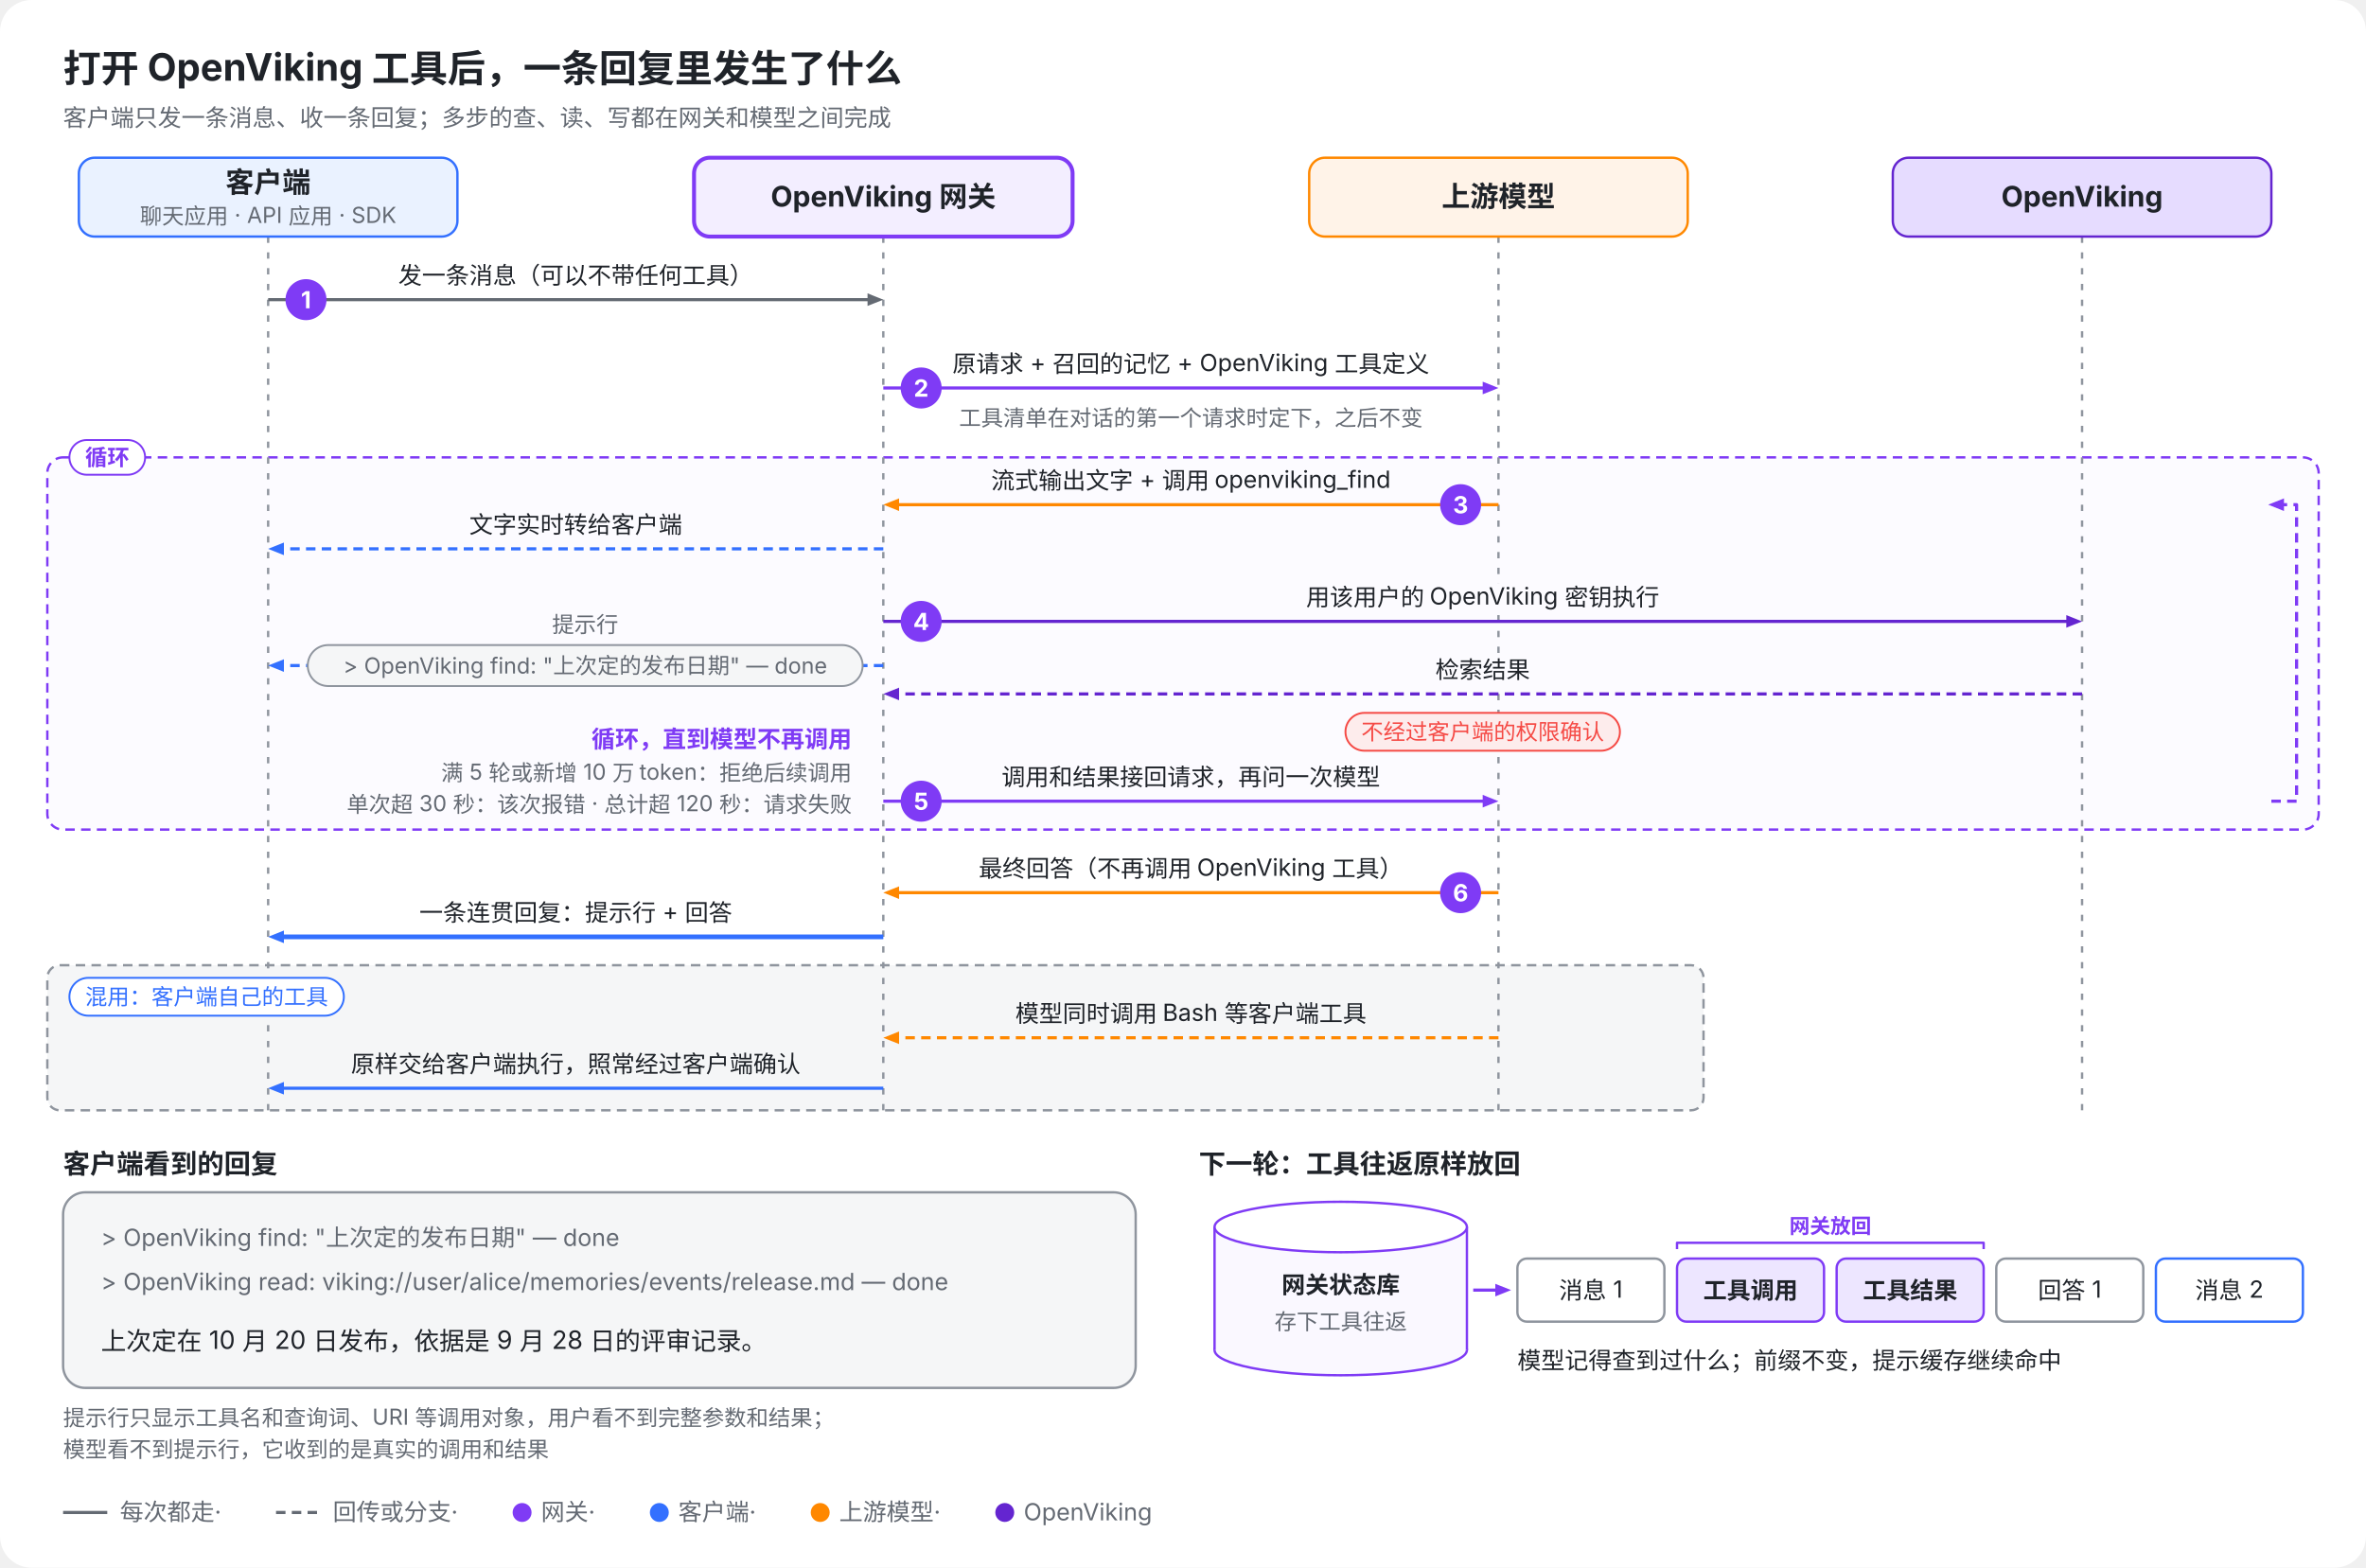
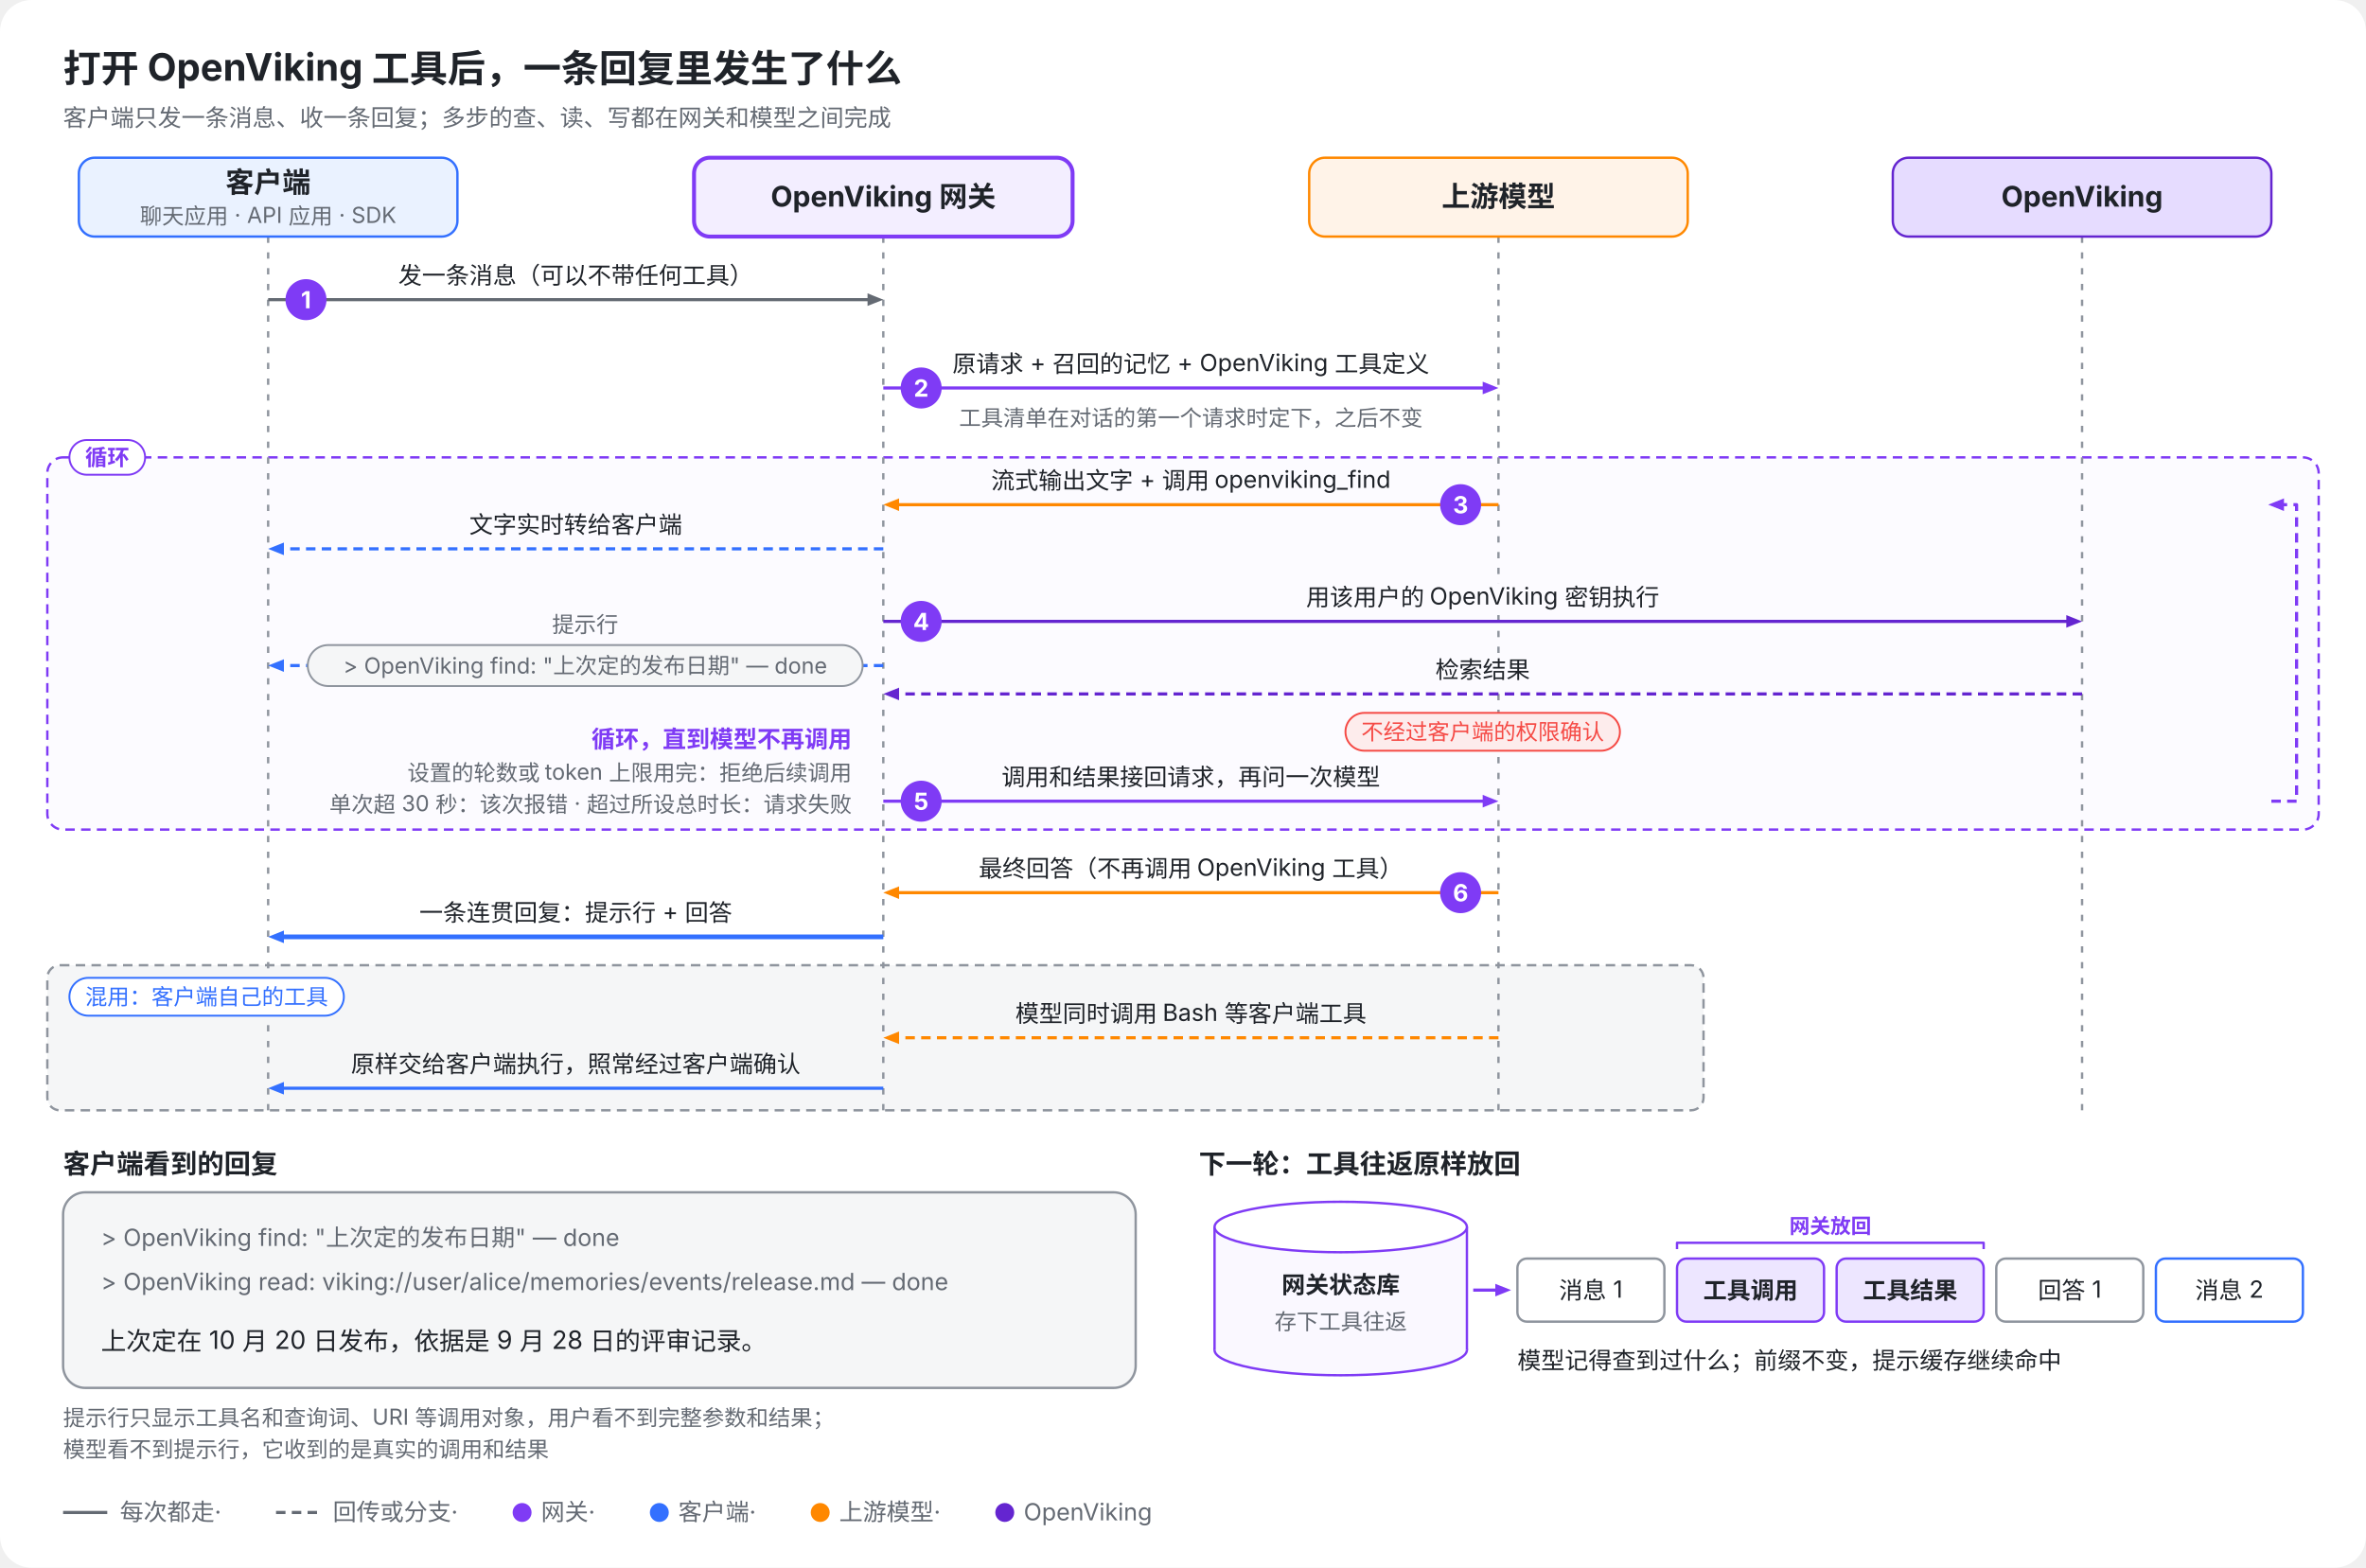
<svg xmlns="http://www.w3.org/2000/svg" width="1500" height="994" viewBox="0 0 1500 994">
  <rect x="0" y="0" width="1500" height="994" rx="20" fill="#FFFFFF" />
  <text x="40" y="52" font-family="Inter, -apple-system, BlinkMacSystemFont, 'Segoe UI', 'PingFang SC', 'Hiragino Sans GB', 'Microsoft YaHei', 'Noto Sans SC', 'Noto Sans CJK SC', sans-serif" font-size="24" font-weight="700" fill="#1F2329" text-anchor="start">打开 OpenViking 工具后，一条回复里发生了什么</text>
  <text x="40" y="80" font-family="Inter, -apple-system, BlinkMacSystemFont, 'Segoe UI', 'PingFang SC', 'Hiragino Sans GB', 'Microsoft YaHei', 'Noto Sans SC', 'Noto Sans CJK SC', sans-serif" font-size="15" font-weight="400" fill="#646A73" text-anchor="start">客户端只发一条消息、收一条回复；多步的查、读、写都在网关和模型之间完成</text>
  <rect x="30" y="290" width="1440" height="236" rx="10" fill="#FCFBFF" stroke="#7F3BF5" stroke-width="1.5" stroke-dasharray="6 4" />
  <rect x="30" y="612" width="1050" height="92" rx="8" fill="#F5F6F7" stroke="#8F959E" stroke-width="1.5" stroke-dasharray="6 4" />
  <polyline points="170,150 170,706" fill="none" stroke="#8F959E" stroke-width="1.5" stroke-linejoin="round" stroke-dasharray="4 6" />
  <polyline points="560,150 560,706" fill="none" stroke="#8F959E" stroke-width="1.5" stroke-linejoin="round" stroke-dasharray="4 6" />
  <polyline points="950,150 950,706" fill="none" stroke="#8F959E" stroke-width="1.5" stroke-linejoin="round" stroke-dasharray="4 6" />
  <polyline points="1320,150 1320,706" fill="none" stroke="#8F959E" stroke-width="1.5" stroke-linejoin="round" stroke-dasharray="4 6" />
  <rect x="50" y="100" width="240" height="50" rx="10" fill="#EAF2FF" stroke="#3370FF" stroke-width="1.5" />
  <text x="170" y="122" font-family="Inter, -apple-system, BlinkMacSystemFont, 'Segoe UI', 'PingFang SC', 'Hiragino Sans GB', 'Microsoft YaHei', 'Noto Sans SC', 'Noto Sans CJK SC', sans-serif" font-size="18" font-weight="700" fill="#1F2329" text-anchor="middle">客户端</text>
  <text x="170" y="142" font-family="Inter, -apple-system, BlinkMacSystemFont, 'Segoe UI', 'PingFang SC', 'Hiragino Sans GB', 'Microsoft YaHei', 'Noto Sans SC', 'Noto Sans CJK SC', sans-serif" font-size="14" font-weight="400" fill="#646A73" text-anchor="middle">聊天应用 · API 应用 · SDK</text>
  <rect x="440" y="100" width="240" height="50" rx="10" fill="#F3EEFF" stroke="#7F3BF5" stroke-width="2.5" />
  <text x="560" y="131" font-family="Inter, -apple-system, BlinkMacSystemFont, 'Segoe UI', 'PingFang SC', 'Hiragino Sans GB', 'Microsoft YaHei', 'Noto Sans SC', 'Noto Sans CJK SC', sans-serif" font-size="18" font-weight="700" fill="#1F2329" text-anchor="middle">OpenViking 网关</text>
  <rect x="830" y="100" width="240" height="50" rx="10" fill="#FFF3E8" stroke="#FF8800" stroke-width="1.5" />
  <text x="950" y="131" font-family="Inter, -apple-system, BlinkMacSystemFont, 'Segoe UI', 'PingFang SC', 'Hiragino Sans GB', 'Microsoft YaHei', 'Noto Sans SC', 'Noto Sans CJK SC', sans-serif" font-size="18" font-weight="700" fill="#1F2329" text-anchor="middle">上游模型</text>
  <rect x="1200" y="100" width="240" height="50" rx="10" fill="#E6DCFF" stroke="#6425D0" stroke-width="1.5" />
  <text x="1320" y="131" font-family="Inter, -apple-system, BlinkMacSystemFont, 'Segoe UI', 'PingFang SC', 'Hiragino Sans GB', 'Microsoft YaHei', 'Noto Sans SC', 'Noto Sans CJK SC', sans-serif" font-size="18" font-weight="700" fill="#1F2329" text-anchor="middle">OpenViking</text>
  <polyline points="170,190 551,190" fill="none" stroke="#646A73" stroke-width="2" stroke-linejoin="round" />
  <polygon points="560,190 550,194 550,186" fill="#646A73" />
  <rect x="249.5" y="165.75" width="231" height="19.5" rx="3" fill="#FFFFFF" />
  <text x="365" y="180" font-family="Inter, -apple-system, BlinkMacSystemFont, 'Segoe UI', 'PingFang SC', 'Hiragino Sans GB', 'Microsoft YaHei', 'Noto Sans SC', 'Noto Sans CJK SC', sans-serif" font-size="15" font-weight="400" fill="#1F2329" text-anchor="middle">发一条消息（可以不带任何工具）</text>
  <circle cx="194" cy="190" r="13" fill="#7F3BF5" />
  <text x="194" y="195.5" font-family="Inter, -apple-system, BlinkMacSystemFont, 'Segoe UI', 'PingFang SC', 'Hiragino Sans GB', 'Microsoft YaHei', 'Noto Sans SC', 'Noto Sans CJK SC', sans-serif" font-size="15" font-weight="700" fill="#FFFFFF" text-anchor="middle">1</text>
  <polyline points="560,246 941,246" fill="none" stroke="#7F3BF5" stroke-width="2" stroke-linejoin="round" />
  <polygon points="950,246 940,250 940,242" fill="#7F3BF5" />
  <rect x="596.75" y="221.75" width="316.5" height="19.5" rx="3" fill="#FFFFFF" />
  <text x="755" y="236" font-family="Inter, -apple-system, BlinkMacSystemFont, 'Segoe UI', 'PingFang SC', 'Hiragino Sans GB', 'Microsoft YaHei', 'Noto Sans SC', 'Noto Sans CJK SC', sans-serif" font-size="15" font-weight="400" fill="#1F2329" text-anchor="middle">原请求 + 召回的记忆 + OpenViking 工具定义</text>
  <circle cx="584" cy="246" r="13" fill="#7F3BF5" />
  <text x="584" y="251.5" font-family="Inter, -apple-system, BlinkMacSystemFont, 'Segoe UI', 'PingFang SC', 'Hiragino Sans GB', 'Microsoft YaHei', 'Noto Sans SC', 'Noto Sans CJK SC', sans-serif" font-size="15" font-weight="700" fill="#FFFFFF" text-anchor="middle">2</text>
  <text x="755" y="270" font-family="Inter, -apple-system, BlinkMacSystemFont, 'Segoe UI', 'PingFang SC', 'Hiragino Sans GB', 'Microsoft YaHei', 'Noto Sans SC', 'Noto Sans CJK SC', sans-serif" font-size="14" font-weight="400" fill="#646A73" text-anchor="middle">工具清单在对话的第一个请求时定下，之后不变</text>
  <rect x="44" y="279" width="48" height="22" rx="11" fill="#FFFFFF" stroke="#7F3BF5" stroke-width="1.2" />
  <text x="68" y="295.04" font-family="Inter, -apple-system, BlinkMacSystemFont, 'Segoe UI', 'PingFang SC', 'Hiragino Sans GB', 'Microsoft YaHei', 'Noto Sans SC', 'Noto Sans CJK SC', sans-serif" font-size="14" font-weight="700" fill="#7F3BF5" text-anchor="middle">循环</text>
  <polyline points="950,320 569,320" fill="none" stroke="#FF8800" stroke-width="2" stroke-linejoin="round" />
  <polygon points="560,320 570,316 570,324" fill="#FF8800" />
  <rect x="613.25" y="295.75" width="283.5" height="19.5" rx="3" fill="#FCFBFF" />
  <text x="755" y="310" font-family="Inter, -apple-system, BlinkMacSystemFont, 'Segoe UI', 'PingFang SC', 'Hiragino Sans GB', 'Microsoft YaHei', 'Noto Sans SC', 'Noto Sans CJK SC', sans-serif" font-size="15" font-weight="400" fill="#1F2329" text-anchor="middle">流式输出文字 + 调用 openviking_find</text>
  <circle cx="926" cy="320" r="13" fill="#7F3BF5" />
  <text x="926" y="325.5" font-family="Inter, -apple-system, BlinkMacSystemFont, 'Segoe UI', 'PingFang SC', 'Hiragino Sans GB', 'Microsoft YaHei', 'Noto Sans SC', 'Noto Sans CJK SC', sans-serif" font-size="15" font-weight="700" fill="#FFFFFF" text-anchor="middle">3</text>
  <polyline points="560,348 179,348" fill="none" stroke="#3370FF" stroke-width="2" stroke-linejoin="round" stroke-dasharray="6 4" />
  <polygon points="170,348 180,344 180,352" fill="#3370FF" />
  <rect x="294.5" y="323.75" width="141" height="19.5" rx="3" fill="#FCFBFF" />
  <text x="365" y="338" font-family="Inter, -apple-system, BlinkMacSystemFont, 'Segoe UI', 'PingFang SC', 'Hiragino Sans GB', 'Microsoft YaHei', 'Noto Sans SC', 'Noto Sans CJK SC', sans-serif" font-size="15" font-weight="400" fill="#1F2329" text-anchor="middle">文字实时转给客户端</text>
  <polyline points="560,394 1311,394" fill="none" stroke="#6425D0" stroke-width="2" stroke-linejoin="round" />
  <polygon points="1320,394 1310,398 1310,390" fill="#6425D0" />
  <rect x="820" y="369.75" width="240" height="19.5" rx="3" fill="#FCFBFF" />
  <text x="940" y="384" font-family="Inter, -apple-system, BlinkMacSystemFont, 'Segoe UI', 'PingFang SC', 'Hiragino Sans GB', 'Microsoft YaHei', 'Noto Sans SC', 'Noto Sans CJK SC', sans-serif" font-size="15" font-weight="400" fill="#1F2329" text-anchor="middle">用该用户的 OpenViking 密钥执行</text>
  <circle cx="584" cy="394" r="13" fill="#7F3BF5" />
  <text x="584" y="399.5" font-family="Inter, -apple-system, BlinkMacSystemFont, 'Segoe UI', 'PingFang SC', 'Hiragino Sans GB', 'Microsoft YaHei', 'Noto Sans SC', 'Noto Sans CJK SC', sans-serif" font-size="15" font-weight="700" fill="#FFFFFF" text-anchor="middle">4</text>
  <polyline points="1320,440 569,440" fill="none" stroke="#6425D0" stroke-width="2" stroke-linejoin="round" stroke-dasharray="6 4" />
  <polygon points="560,440 570,436 570,444" fill="#6425D0" />
  <rect x="907" y="415.75" width="66" height="19.5" rx="3" fill="#FCFBFF" />
  <text x="940" y="430" font-family="Inter, -apple-system, BlinkMacSystemFont, 'Segoe UI', 'PingFang SC', 'Hiragino Sans GB', 'Microsoft YaHei', 'Noto Sans SC', 'Noto Sans CJK SC', sans-serif" font-size="15" font-weight="400" fill="#1F2329" text-anchor="middle">检索结果</text>
  <rect x="853" y="452" width="174" height="24" rx="12" fill="#FDECEC" stroke="#F54A45" stroke-width="1.2" />
  <text x="940" y="469.04" font-family="Inter, -apple-system, BlinkMacSystemFont, 'Segoe UI', 'PingFang SC', 'Hiragino Sans GB', 'Microsoft YaHei', 'Noto Sans SC', 'Noto Sans CJK SC', sans-serif" font-size="14" font-weight="400" fill="#F54A45" text-anchor="middle">不经过客户端的权限确认</text>
  <polyline points="560,422 179,422" fill="none" stroke="#3370FF" stroke-width="2" stroke-linejoin="round" stroke-dasharray="6 4" />
  <polygon points="170,422 180,418 180,426" fill="#3370FF" />
  <rect x="195.1" y="409" width="351.8" height="26" rx="13" fill="#F5F6F7" stroke="#8F959E" stroke-width="1.2" />
  <text x="371" y="427.04" font-family="Inter, -apple-system, BlinkMacSystemFont, 'Segoe UI', 'PingFang SC', 'Hiragino Sans GB', 'Microsoft YaHei', 'Noto Sans SC', 'Noto Sans CJK SC', sans-serif" font-size="14" font-weight="400" fill="#646A73" text-anchor="middle">&gt; OpenViking find: "上次定的发布日期" — done</text>
  <text x="371" y="401" font-family="Inter, -apple-system, BlinkMacSystemFont, 'Segoe UI', 'PingFang SC', 'Hiragino Sans GB', 'Microsoft YaHei', 'Noto Sans SC', 'Noto Sans CJK SC', sans-serif" font-size="14" font-weight="400" fill="#646A73" text-anchor="middle">提示行</text>
  <polyline points="560,508 941,508" fill="none" stroke="#7F3BF5" stroke-width="2" stroke-linejoin="round" />
  <polygon points="950,508 940,512 940,504" fill="#7F3BF5" />
  <rect x="632" y="483.75" width="246" height="19.5" rx="3" fill="#FCFBFF" />
  <text x="755" y="498" font-family="Inter, -apple-system, BlinkMacSystemFont, 'Segoe UI', 'PingFang SC', 'Hiragino Sans GB', 'Microsoft YaHei', 'Noto Sans SC', 'Noto Sans CJK SC', sans-serif" font-size="15" font-weight="400" fill="#1F2329" text-anchor="middle">调用和结果接回请求，再问一次模型</text>
  <circle cx="584" cy="508" r="13" fill="#7F3BF5" />
  <text x="584" y="513.5" font-family="Inter, -apple-system, BlinkMacSystemFont, 'Segoe UI', 'PingFang SC', 'Hiragino Sans GB', 'Microsoft YaHei', 'Noto Sans SC', 'Noto Sans CJK SC', sans-serif" font-size="15" font-weight="700" fill="#FFFFFF" text-anchor="middle">5</text>
  <text x="540" y="474" font-family="Inter, -apple-system, BlinkMacSystemFont, 'Segoe UI', 'PingFang SC', 'Hiragino Sans GB', 'Microsoft YaHei', 'Noto Sans SC', 'Noto Sans CJK SC', sans-serif" font-size="15" font-weight="700" fill="#7F3BF5" text-anchor="end">循环，直到模型不再调用</text>
-   <text x="540" y="495" font-family="Inter, -apple-system, BlinkMacSystemFont, 'Segoe UI', 'PingFang SC', 'Hiragino Sans GB', 'Microsoft YaHei', 'Noto Sans SC', 'Noto Sans CJK SC', sans-serif" font-size="14" font-weight="400" fill="#646A73" text-anchor="end">满 5 轮或新增 10 万 token：拒绝后续调用</text>
-   <text x="540" y="515" font-family="Inter, -apple-system, BlinkMacSystemFont, 'Segoe UI', 'PingFang SC', 'Hiragino Sans GB', 'Microsoft YaHei', 'Noto Sans SC', 'Noto Sans CJK SC', sans-serif" font-size="14" font-weight="400" fill="#646A73" text-anchor="end">单次超 30 秒：该次报错 · 总计超 120 秒：请求失败</text>
+   <text x="540" y="495" font-family="Inter, -apple-system, BlinkMacSystemFont, 'Segoe UI', 'PingFang SC', 'Hiragino Sans GB', 'Microsoft YaHei', 'Noto Sans SC', 'Noto Sans CJK SC', sans-serif" font-size="14" font-weight="400" fill="#646A73" text-anchor="end">设置的轮数或 token 上限用完：拒绝后续调用</text>
+   <text x="540" y="515" font-family="Inter, -apple-system, BlinkMacSystemFont, 'Segoe UI', 'PingFang SC', 'Hiragino Sans GB', 'Microsoft YaHei', 'Noto Sans SC', 'Noto Sans CJK SC', sans-serif" font-size="14" font-weight="400" fill="#646A73" text-anchor="end">单次超 30 秒：该次报错 · 超过所设总时长：请求失败</text>
  <polyline points="1440,508 1456,508 1456,320 1447,320" fill="none" stroke="#7F3BF5" stroke-width="2" stroke-linejoin="round" stroke-dasharray="6 4" />
  <polygon points="1438,320 1448,316 1448,324" fill="#7F3BF5" />
  <polyline points="950,566 569,566" fill="none" stroke="#FF8800" stroke-width="2" stroke-linejoin="round" />
  <polygon points="560,566 570,562 570,570" fill="#FF8800" />
  <rect x="612.5" y="541.75" width="285" height="19.5" rx="3" fill="#FFFFFF" />
  <text x="755" y="556" font-family="Inter, -apple-system, BlinkMacSystemFont, 'Segoe UI', 'PingFang SC', 'Hiragino Sans GB', 'Microsoft YaHei', 'Noto Sans SC', 'Noto Sans CJK SC', sans-serif" font-size="15" font-weight="400" fill="#1F2329" text-anchor="middle">最终回答（不再调用 OpenViking 工具）</text>
  <circle cx="926" cy="566" r="13" fill="#7F3BF5" />
  <text x="926" y="571.5" font-family="Inter, -apple-system, BlinkMacSystemFont, 'Segoe UI', 'PingFang SC', 'Hiragino Sans GB', 'Microsoft YaHei', 'Noto Sans SC', 'Noto Sans CJK SC', sans-serif" font-size="15" font-weight="700" fill="#FFFFFF" text-anchor="middle">6</text>
  <polyline points="560,594 179,594" fill="none" stroke="#3370FF" stroke-width="3" stroke-linejoin="round" />
  <polygon points="170,594 180,590 180,598" fill="#3370FF" />
  <rect x="263" y="569.75" width="204" height="19.5" rx="3" fill="#FFFFFF" />
  <text x="365" y="584" font-family="Inter, -apple-system, BlinkMacSystemFont, 'Segoe UI', 'PingFang SC', 'Hiragino Sans GB', 'Microsoft YaHei', 'Noto Sans SC', 'Noto Sans CJK SC', sans-serif" font-size="15" font-weight="400" fill="#1F2329" text-anchor="middle">一条连贯回复：提示行 + 回答</text>
  <rect x="44" y="620" width="174" height="24" rx="12" fill="#FFFFFF" stroke="#3370FF" stroke-width="1.2" />
  <text x="131" y="637.04" font-family="Inter, -apple-system, BlinkMacSystemFont, 'Segoe UI', 'PingFang SC', 'Hiragino Sans GB', 'Microsoft YaHei', 'Noto Sans SC', 'Noto Sans CJK SC', sans-serif" font-size="14" font-weight="400" fill="#3370FF" text-anchor="middle">混用：客户端自己的工具</text>
  <polyline points="950,658 569,658" fill="none" stroke="#FF8800" stroke-width="2" stroke-linejoin="round" stroke-dasharray="6 4" />
  <polygon points="560,658 570,654 570,662" fill="#FF8800" />
  <rect x="639.5" y="633.75" width="231" height="19.5" rx="3" fill="#F5F6F7" />
  <text x="755" y="648" font-family="Inter, -apple-system, BlinkMacSystemFont, 'Segoe UI', 'PingFang SC', 'Hiragino Sans GB', 'Microsoft YaHei', 'Noto Sans SC', 'Noto Sans CJK SC', sans-serif" font-size="15" font-weight="400" fill="#1F2329" text-anchor="middle">模型同时调用 Bash 等客户端工具</text>
  <polyline points="560,690 179,690" fill="none" stroke="#3370FF" stroke-width="2" stroke-linejoin="round" />
  <polygon points="170,690 180,686 180,694" fill="#3370FF" />
  <rect x="219.5" y="665.75" width="291" height="19.5" rx="3" fill="#F5F6F7" />
  <text x="365" y="680" font-family="Inter, -apple-system, BlinkMacSystemFont, 'Segoe UI', 'PingFang SC', 'Hiragino Sans GB', 'Microsoft YaHei', 'Noto Sans SC', 'Noto Sans CJK SC', sans-serif" font-size="15" font-weight="400" fill="#1F2329" text-anchor="middle">原样交给客户端执行，照常经过客户端确认</text>
  <text x="40" y="744" font-family="Inter, -apple-system, BlinkMacSystemFont, 'Segoe UI', 'PingFang SC', 'Hiragino Sans GB', 'Microsoft YaHei', 'Noto Sans SC', 'Noto Sans CJK SC', sans-serif" font-size="17" font-weight="700" fill="#1F2329" text-anchor="start">客户端看到的回复</text>
  <rect x="40" y="756" width="680" height="124" rx="14" fill="#F5F6F7" stroke="#8F959E" stroke-width="1.5" />
  <text x="64" y="790" font-family="Inter, -apple-system, BlinkMacSystemFont, 'Segoe UI', 'PingFang SC', 'Hiragino Sans GB', 'Microsoft YaHei', 'Noto Sans SC', 'Noto Sans CJK SC', sans-serif" font-size="15" font-weight="400" fill="#646A73" text-anchor="start">&gt; OpenViking find: "上次定的发布日期" — done</text>
  <text x="64" y="818" font-family="Inter, -apple-system, BlinkMacSystemFont, 'Segoe UI', 'PingFang SC', 'Hiragino Sans GB', 'Microsoft YaHei', 'Noto Sans SC', 'Noto Sans CJK SC', sans-serif" font-size="15" font-weight="400" fill="#646A73" text-anchor="start">&gt; OpenViking read: viking://user/alice/memories/events/release.md — done</text>
  <text x="64" y="856" font-family="Inter, -apple-system, BlinkMacSystemFont, 'Segoe UI', 'PingFang SC', 'Hiragino Sans GB', 'Microsoft YaHei', 'Noto Sans SC', 'Noto Sans CJK SC', sans-serif" font-size="16" font-weight="400" fill="#1F2329" text-anchor="start">上次定在 10 月 20 日发布，依据是 9 月 28 日的评审记录。</text>
  <text x="40" y="904" font-family="Inter, -apple-system, BlinkMacSystemFont, 'Segoe UI', 'PingFang SC', 'Hiragino Sans GB', 'Microsoft YaHei', 'Noto Sans SC', 'Noto Sans CJK SC', sans-serif" font-size="14" font-weight="400" fill="#646A73" text-anchor="start">提示行只显示工具名和查询词、URI 等调用对象，用户看不到完整参数和结果；</text>
  <text x="40" y="924" font-family="Inter, -apple-system, BlinkMacSystemFont, 'Segoe UI', 'PingFang SC', 'Hiragino Sans GB', 'Microsoft YaHei', 'Noto Sans SC', 'Noto Sans CJK SC', sans-serif" font-size="14" font-weight="400" fill="#646A73" text-anchor="start">模型看不到提示行，它收到的是真实的调用和结果</text>
  <text x="760" y="744" font-family="Inter, -apple-system, BlinkMacSystemFont, 'Segoe UI', 'PingFang SC', 'Hiragino Sans GB', 'Microsoft YaHei', 'Noto Sans SC', 'Noto Sans CJK SC', sans-serif" font-size="17" font-weight="700" fill="#1F2329" text-anchor="start">下一轮：工具往返原样放回</text>
  <ellipse cx="850" cy="856" rx="80" ry="16" fill="#FAF8FF" stroke="#7F3BF5" stroke-width="1.5" />
  <rect x="770" y="778" width="160" height="78" fill="#FAF8FF" stroke="none" />
  <line x1="770" y1="778" x2="770" y2="856" stroke="#7F3BF5" stroke-width="1.5" />
  <line x1="930" y1="778" x2="930" y2="856" stroke="#7F3BF5" stroke-width="1.5" />
  <ellipse cx="850" cy="778" rx="80" ry="16" fill="#FFFFFF" stroke="#7F3BF5" stroke-width="1.5" />
  <text x="850" y="820" font-family="Inter, -apple-system, BlinkMacSystemFont, 'Segoe UI', 'PingFang SC', 'Hiragino Sans GB', 'Microsoft YaHei', 'Noto Sans SC', 'Noto Sans CJK SC', sans-serif" font-size="15" font-weight="700" fill="#1F2329" text-anchor="middle">网关状态库</text>
  <text x="850" y="843" font-family="Inter, -apple-system, BlinkMacSystemFont, 'Segoe UI', 'PingFang SC', 'Hiragino Sans GB', 'Microsoft YaHei', 'Noto Sans SC', 'Noto Sans CJK SC', sans-serif" font-size="14" font-weight="400" fill="#646A73" text-anchor="middle">存下工具往返</text>
  <polyline points="934,818 949,818" fill="none" stroke="#7F3BF5" stroke-width="2" stroke-linejoin="round" />
  <polygon points="958,818 948,822 948,814" fill="#7F3BF5" />
  <rect x="962" y="798" width="93.2" height="40" rx="6" fill="#FFFFFF" stroke="#8F959E" stroke-width="1.5" />
  <text x="1008.6" y="823.5" font-family="Inter, -apple-system, BlinkMacSystemFont, 'Segoe UI', 'PingFang SC', 'Hiragino Sans GB', 'Microsoft YaHei', 'Noto Sans SC', 'Noto Sans CJK SC', sans-serif" font-size="15" font-weight="400" fill="#1F2329" text-anchor="middle">消息 1</text>
  <rect x="1063.2" y="798" width="93.2" height="40" rx="6" fill="#EDE6FF" stroke="#7F3BF5" stroke-width="1.5" />
  <text x="1109.8" y="823.5" font-family="Inter, -apple-system, BlinkMacSystemFont, 'Segoe UI', 'PingFang SC', 'Hiragino Sans GB', 'Microsoft YaHei', 'Noto Sans SC', 'Noto Sans CJK SC', sans-serif" font-size="15" font-weight="600" fill="#1F2329" text-anchor="middle">工具调用</text>
  <rect x="1164.4" y="798" width="93.2" height="40" rx="6" fill="#EDE6FF" stroke="#7F3BF5" stroke-width="1.5" />
  <text x="1211" y="823.5" font-family="Inter, -apple-system, BlinkMacSystemFont, 'Segoe UI', 'PingFang SC', 'Hiragino Sans GB', 'Microsoft YaHei', 'Noto Sans SC', 'Noto Sans CJK SC', sans-serif" font-size="15" font-weight="600" fill="#1F2329" text-anchor="middle">工具结果</text>
  <rect x="1265.6" y="798" width="93.2" height="40" rx="6" fill="#FFFFFF" stroke="#8F959E" stroke-width="1.5" />
  <text x="1312.2" y="823.5" font-family="Inter, -apple-system, BlinkMacSystemFont, 'Segoe UI', 'PingFang SC', 'Hiragino Sans GB', 'Microsoft YaHei', 'Noto Sans SC', 'Noto Sans CJK SC', sans-serif" font-size="15" font-weight="400" fill="#1F2329" text-anchor="middle">回答 1</text>
  <rect x="1366.8" y="798" width="93.2" height="40" rx="6" fill="#FFFFFF" stroke="#3370FF" stroke-width="1.5" />
  <text x="1413.4" y="823.5" font-family="Inter, -apple-system, BlinkMacSystemFont, 'Segoe UI', 'PingFang SC', 'Hiragino Sans GB', 'Microsoft YaHei', 'Noto Sans SC', 'Noto Sans CJK SC', sans-serif" font-size="15" font-weight="400" fill="#1F2329" text-anchor="middle">消息 2</text>
  <polyline points="1063.2,792 1063.2,788 1257.6,788 1257.6,792" fill="none" stroke="#7F3BF5" stroke-width="1.5" stroke-linejoin="round" />
  <text x="1160.4" y="782" font-family="Inter, -apple-system, BlinkMacSystemFont, 'Segoe UI', 'PingFang SC', 'Hiragino Sans GB', 'Microsoft YaHei', 'Noto Sans SC', 'Noto Sans CJK SC', sans-serif" font-size="13" font-weight="600" fill="#7F3BF5" text-anchor="middle">网关放回</text>
  <text x="962" y="868" font-family="Inter, -apple-system, BlinkMacSystemFont, 'Segoe UI', 'PingFang SC', 'Hiragino Sans GB', 'Microsoft YaHei', 'Noto Sans SC', 'Noto Sans CJK SC', sans-serif" font-size="15" font-weight="400" fill="#1F2329" text-anchor="start">模型记得查到过什么；前缀不变，提示缓存继续命中</text>
  <polyline points="40,959 68,959" fill="none" stroke="#646A73" stroke-width="2" stroke-linejoin="round" />
  <text x="76" y="964" font-family="Inter, -apple-system, BlinkMacSystemFont, 'Segoe UI', 'PingFang SC', 'Hiragino Sans GB', 'Microsoft YaHei', 'Noto Sans SC', 'Noto Sans CJK SC', sans-serif" font-size="15" font-weight="400" fill="#646A73" text-anchor="start">每次都走</text>
  <text x="136" y="964" font-family="Inter, -apple-system, BlinkMacSystemFont, 'Segoe UI', 'PingFang SC', 'Hiragino Sans GB', 'Microsoft YaHei', 'Noto Sans SC', 'Noto Sans CJK SC', sans-serif" font-size="15" font-weight="400" fill="#646A73" text-anchor="start">　·　</text>
  <polyline points="175,959 203,959" fill="none" stroke="#646A73" stroke-width="2" stroke-linejoin="round" stroke-dasharray="6 4" />
  <text x="211" y="964" font-family="Inter, -apple-system, BlinkMacSystemFont, 'Segoe UI', 'PingFang SC', 'Hiragino Sans GB', 'Microsoft YaHei', 'Noto Sans SC', 'Noto Sans CJK SC', sans-serif" font-size="15" font-weight="400" fill="#646A73" text-anchor="start">回传或分支</text>
  <text x="286" y="964" font-family="Inter, -apple-system, BlinkMacSystemFont, 'Segoe UI', 'PingFang SC', 'Hiragino Sans GB', 'Microsoft YaHei', 'Noto Sans SC', 'Noto Sans CJK SC', sans-serif" font-size="15" font-weight="400" fill="#646A73" text-anchor="start">　·　</text>
  <circle cx="331.0" cy="959" r="6" fill="#7F3BF5" />
  <text x="343" y="964" font-family="Inter, -apple-system, BlinkMacSystemFont, 'Segoe UI', 'PingFang SC', 'Hiragino Sans GB', 'Microsoft YaHei', 'Noto Sans SC', 'Noto Sans CJK SC', sans-serif" font-size="15" font-weight="400" fill="#646A73" text-anchor="start">网关</text>
  <text x="373" y="964" font-family="Inter, -apple-system, BlinkMacSystemFont, 'Segoe UI', 'PingFang SC', 'Hiragino Sans GB', 'Microsoft YaHei', 'Noto Sans SC', 'Noto Sans CJK SC', sans-serif" font-size="15" font-weight="400" fill="#646A73" text-anchor="start">　·　</text>
  <circle cx="418.0" cy="959" r="6" fill="#3370FF" />
  <text x="430" y="964" font-family="Inter, -apple-system, BlinkMacSystemFont, 'Segoe UI', 'PingFang SC', 'Hiragino Sans GB', 'Microsoft YaHei', 'Noto Sans SC', 'Noto Sans CJK SC', sans-serif" font-size="15" font-weight="400" fill="#646A73" text-anchor="start">客户端</text>
  <text x="475" y="964" font-family="Inter, -apple-system, BlinkMacSystemFont, 'Segoe UI', 'PingFang SC', 'Hiragino Sans GB', 'Microsoft YaHei', 'Noto Sans SC', 'Noto Sans CJK SC', sans-serif" font-size="15" font-weight="400" fill="#646A73" text-anchor="start">　·　</text>
  <circle cx="520.0" cy="959" r="6" fill="#FF8800" />
  <text x="532" y="964" font-family="Inter, -apple-system, BlinkMacSystemFont, 'Segoe UI', 'PingFang SC', 'Hiragino Sans GB', 'Microsoft YaHei', 'Noto Sans SC', 'Noto Sans CJK SC', sans-serif" font-size="15" font-weight="400" fill="#646A73" text-anchor="start">上游模型</text>
  <text x="592" y="964" font-family="Inter, -apple-system, BlinkMacSystemFont, 'Segoe UI', 'PingFang SC', 'Hiragino Sans GB', 'Microsoft YaHei', 'Noto Sans SC', 'Noto Sans CJK SC', sans-serif" font-size="15" font-weight="400" fill="#646A73" text-anchor="start">　·　</text>
  <circle cx="637.0" cy="959" r="6" fill="#6425D0" />
  <text x="649" y="964" font-family="Inter, -apple-system, BlinkMacSystemFont, 'Segoe UI', 'PingFang SC', 'Hiragino Sans GB', 'Microsoft YaHei', 'Noto Sans SC', 'Noto Sans CJK SC', sans-serif" font-size="15" font-weight="400" fill="#646A73" text-anchor="start">OpenViking</text>
</svg>
